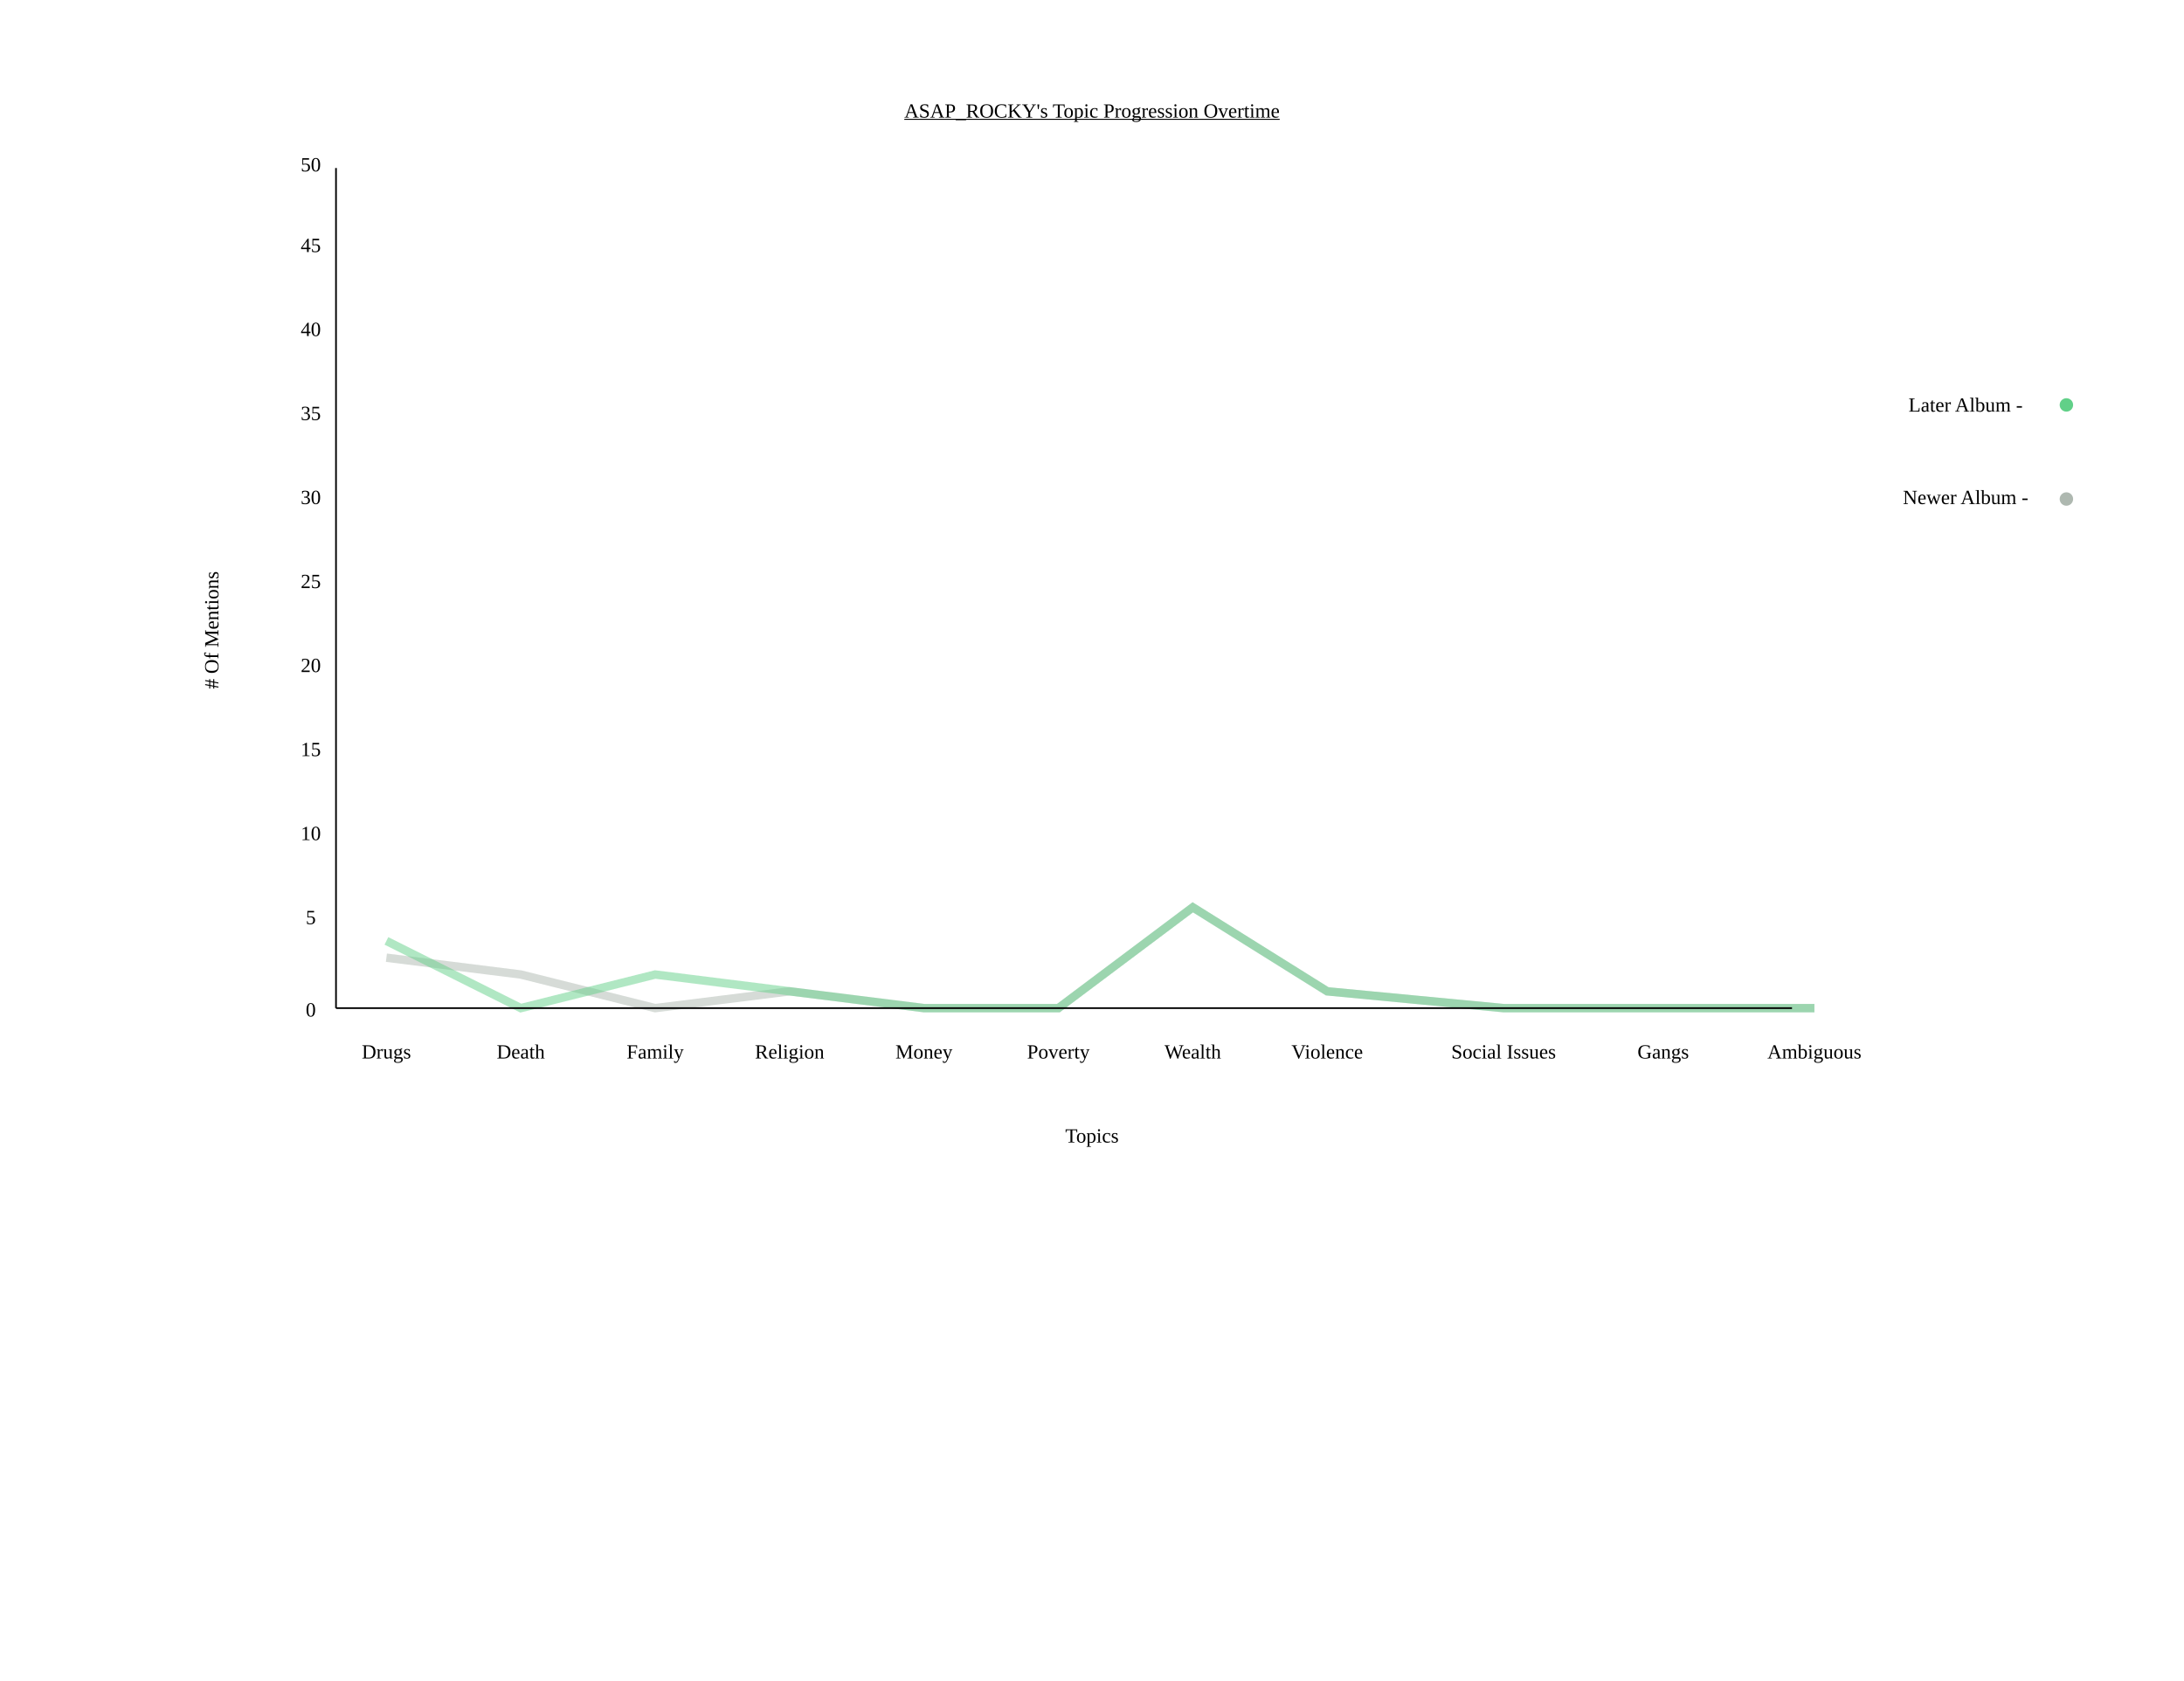
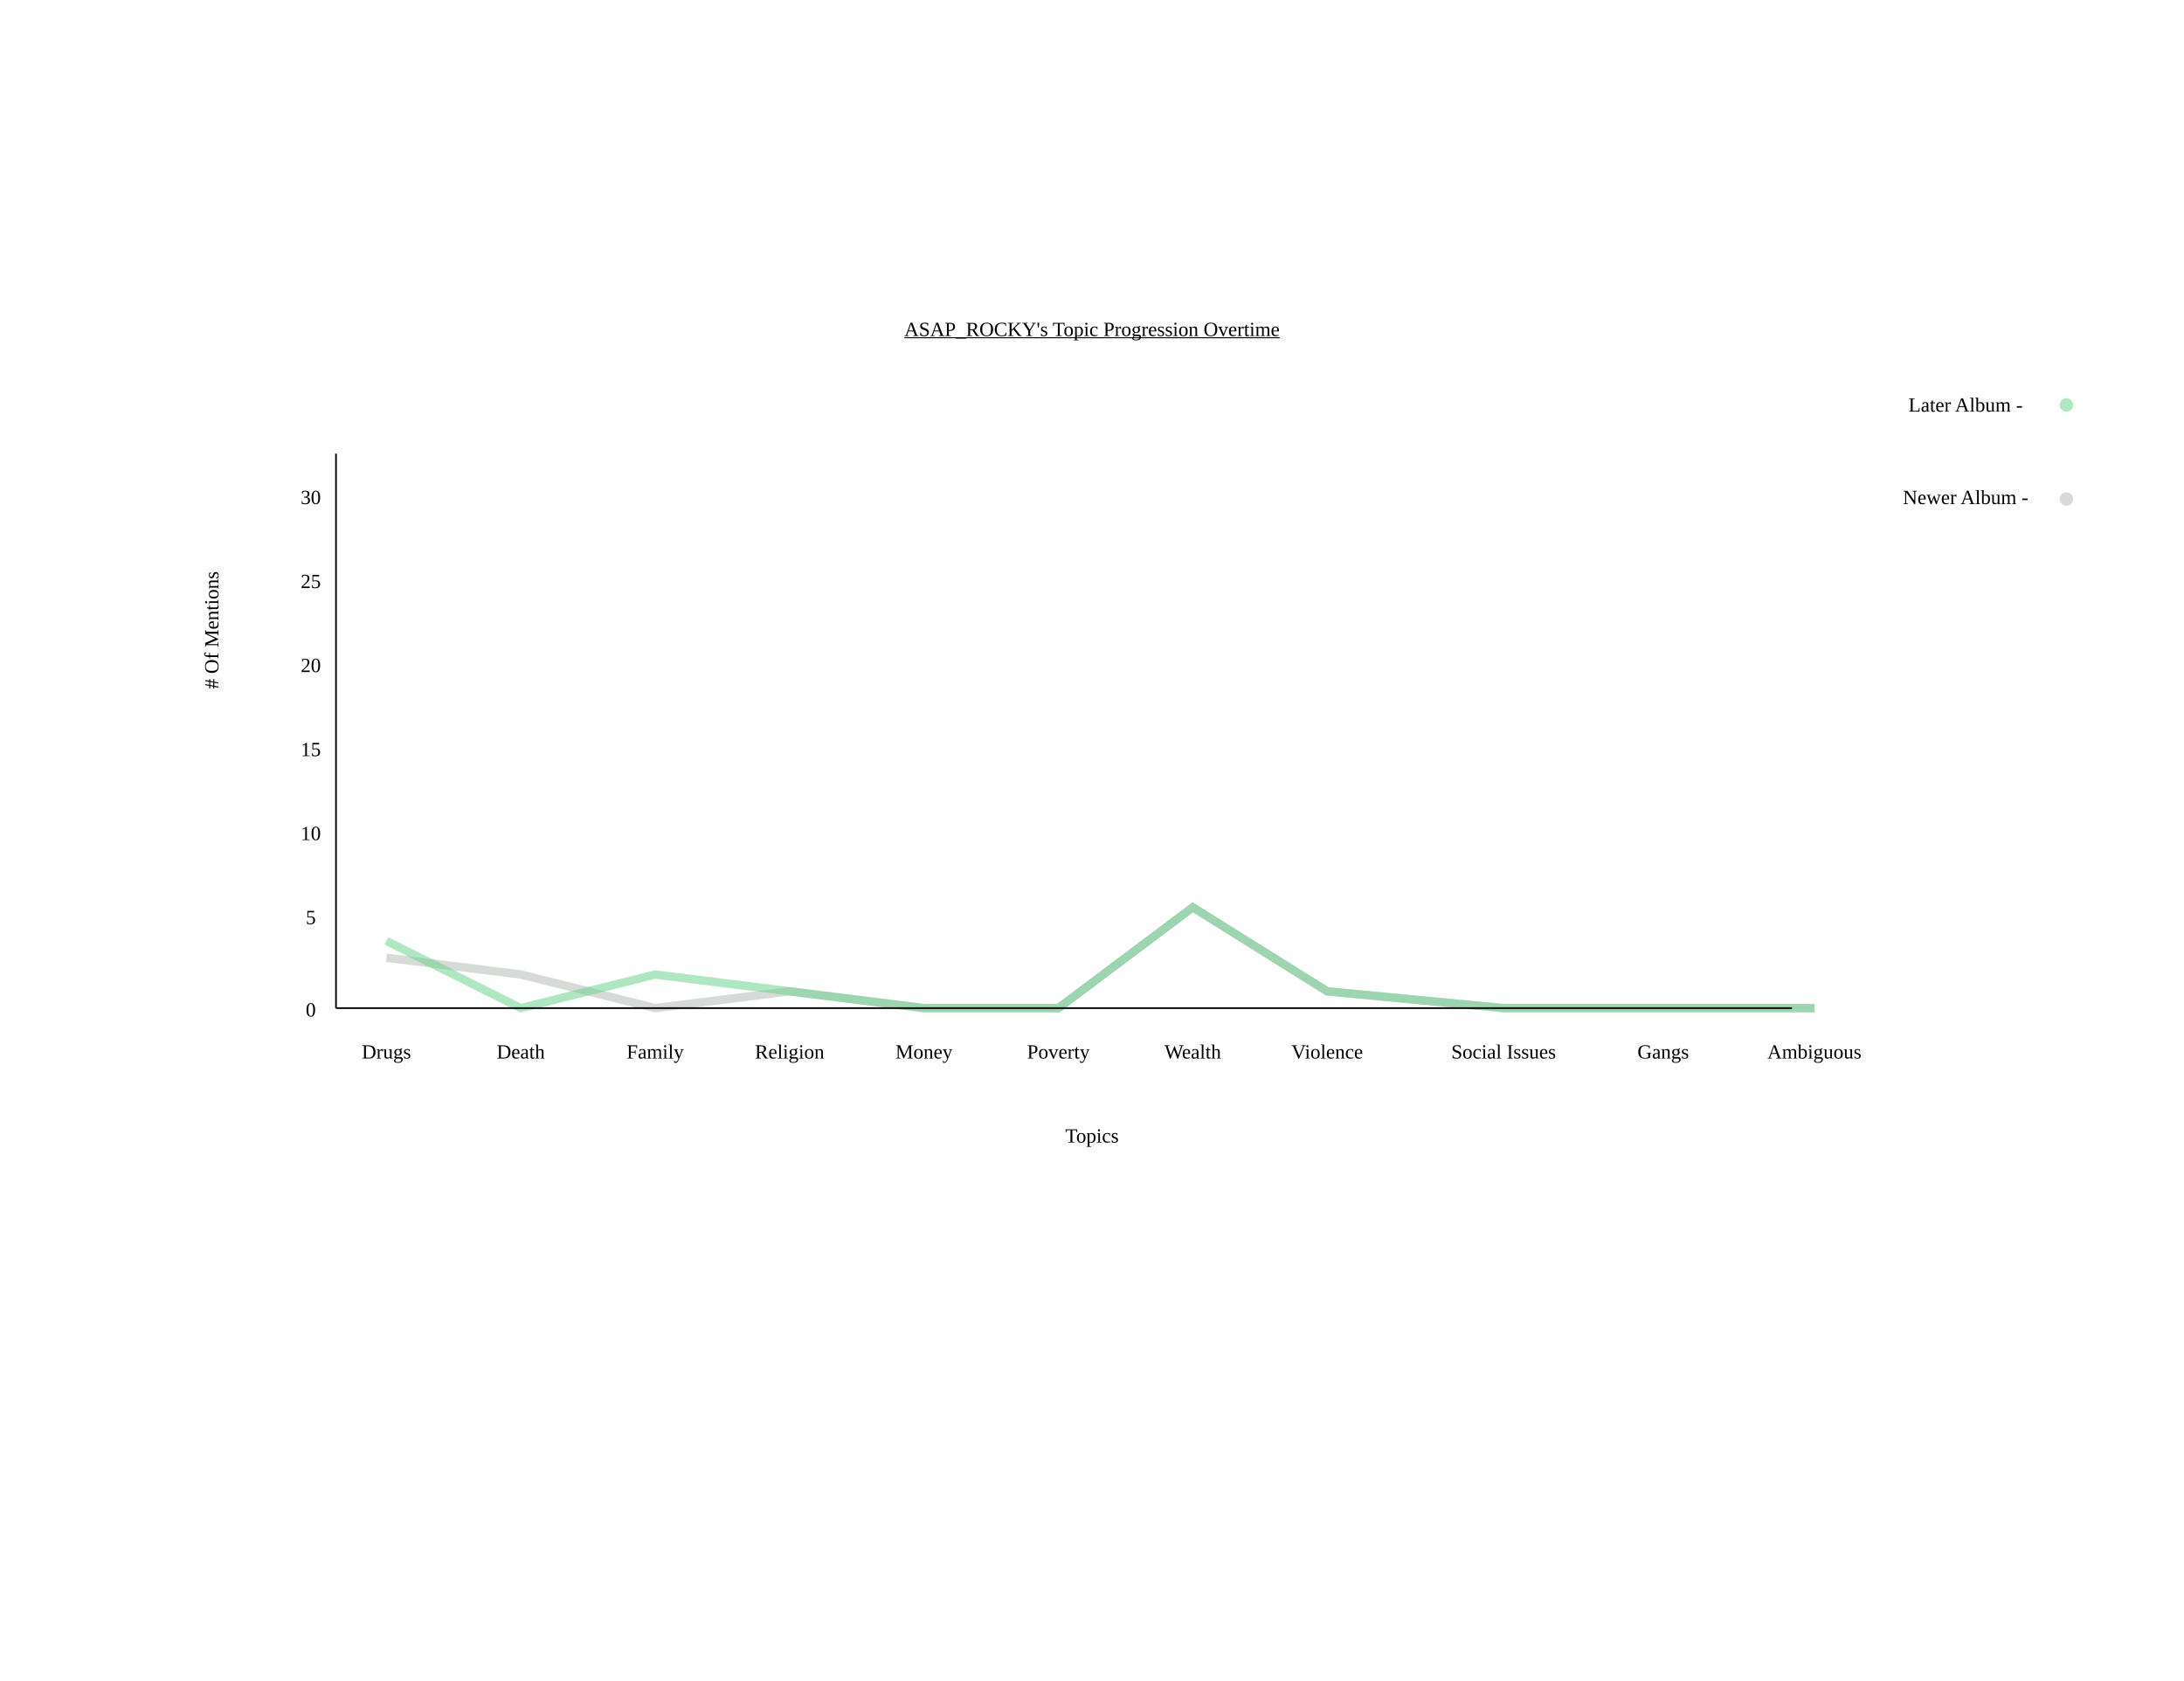
<svg xmlns="http://www.w3.org/2000/svg" width="1300" height="1000">
  <g transform="translate(200, 600)">
    <polyline fill="none" stroke="#aeb8b0" stroke-width="5" opacity="0.5" points="                                     30, -30                                     110, -20                                     190,0                                     270,-10                                     350,0                                     430,0                                     510,-60                                     590,-10                                     695,0                                     790,0                                     880,0" />
    <polyline fill="none" stroke="#61D088" stroke-width="5" opacity="0.5" points="                                     30, -40                                     110, 0                                     190,-20                                     270,-10                                     350,0                                     430,0                                     510,-60                                     590,-10                                     695,0                                     790,0                                     880,0" />
    <line x1="0" x2="866.667" y1="0" y2="0" stroke="black" />
-     <line x1="0" x2="0" y1="0" y2="-500" stroke="black" />
-     <text x="450" y="-530" text-anchor="middle" text-decoration="underline">ASAP_ROCKY's Topic Progression Overtime</text>
+     <line x1="0" x2="0" y1="0" y2="-330" stroke="black" />
+     <text x="450" y="-400" text-anchor="middle" text-decoration="underline">ASAP_ROCKY's Topic Progression Overtime</text>
    <text x="450" y="80" text-anchor="middle">Topics</text>
    <text x="200" y="50" transform=" translate(-120,10) rotate(270)"># Of
                        Mentions</text>
    <text x="30" y="30" text-anchor="middle">Drugs</text>
    <text x="110" y="30" text-anchor="middle">Death</text>
    <text x="190" y="30" text-anchor="middle">Family</text>
    <text x="270" y="30" text-anchor="middle">Religion</text>
    <text x="350" y="30" text-anchor="middle">Money</text>
    <text x="430" y="30" text-anchor="middle">Poverty</text>
    <text x="510" y="30" text-anchor="middle">Wealth</text>
    <text x="590" y="30" text-anchor="middle">Violence</text>
    <text x="695" y="30" text-anchor="middle">Social Issues</text>
    <text x="790" y="30" text-anchor="middle">Gangs</text>
    <text x="880" y="30" text-anchor="middle">Ambiguous</text>
    <text x="-15" y="5" text-anchor="middle">0</text>
    <text x="-15" y="-50" text-anchor="middle">5</text>
    <text x="-15" y="-100" text-anchor="middle">10</text>
    <text x="-15" y="-150" text-anchor="middle">15</text>
    <text x="-15" y="-200" text-anchor="middle">20</text>
    <text x="-15" y="-250" text-anchor="middle">25</text>
    <text x="-15" y="-300" text-anchor="middle">30</text>
-     <text x="-15" y="-350" text-anchor="middle">35</text>
-     <text x="-15" y="-400" text-anchor="middle">40</text>
-     <text x="-15" y="-450" text-anchor="middle">45</text>
-     <text x="-15" y="-498" text-anchor="middle">50</text>
    <text x="970" y="-355" text-anchor="middle" font-size="12">Later Album
                        -</text>
    <text x="970" y="-300" text-anchor="middle" font-size="12">Newer Album
                        -</text>
-     <circle cx="1030" cy="-359" r="4" fill="#61D088" />
-     <circle cx="1030" cy="-303" r="4" fill="#aeb8b0" />
+     <circle cx="1030" cy="-359" r="4" fill="#61D088" opacity="0.5" />
+     <circle cx="1030" cy="-303" r="4" fill="#aeb8b0" opacity="0.5" />
  </g>
</svg>
